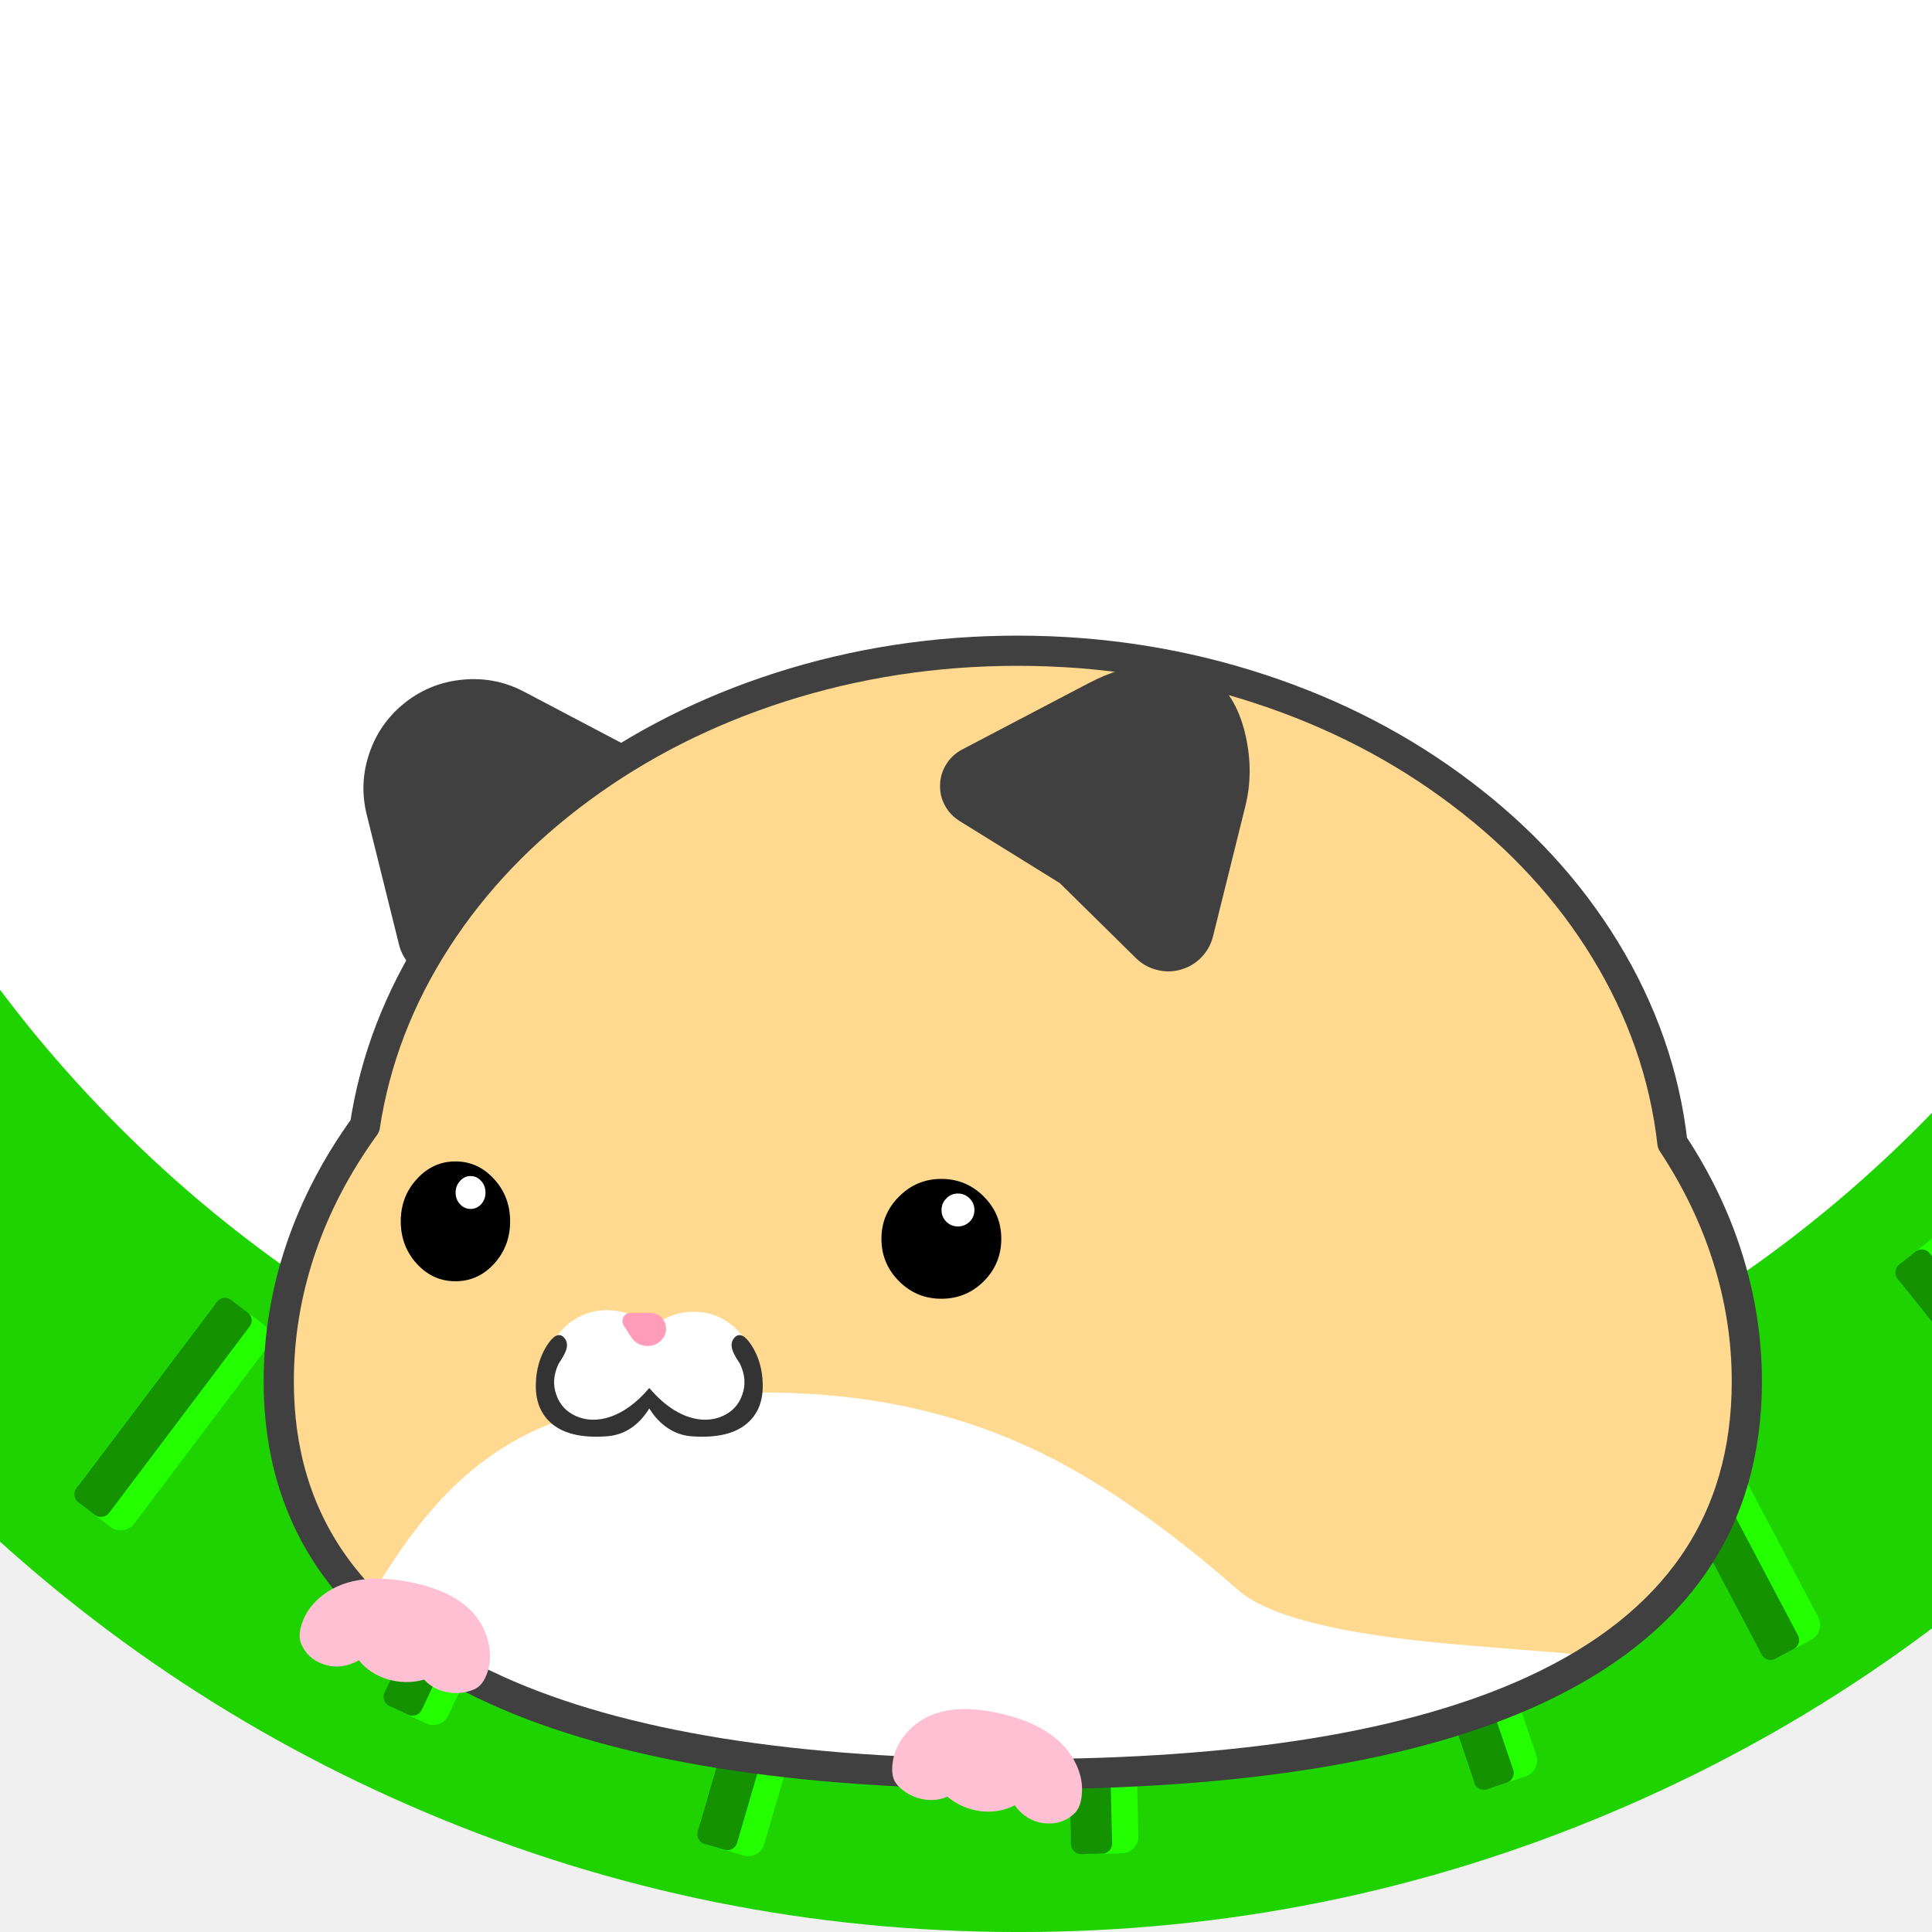
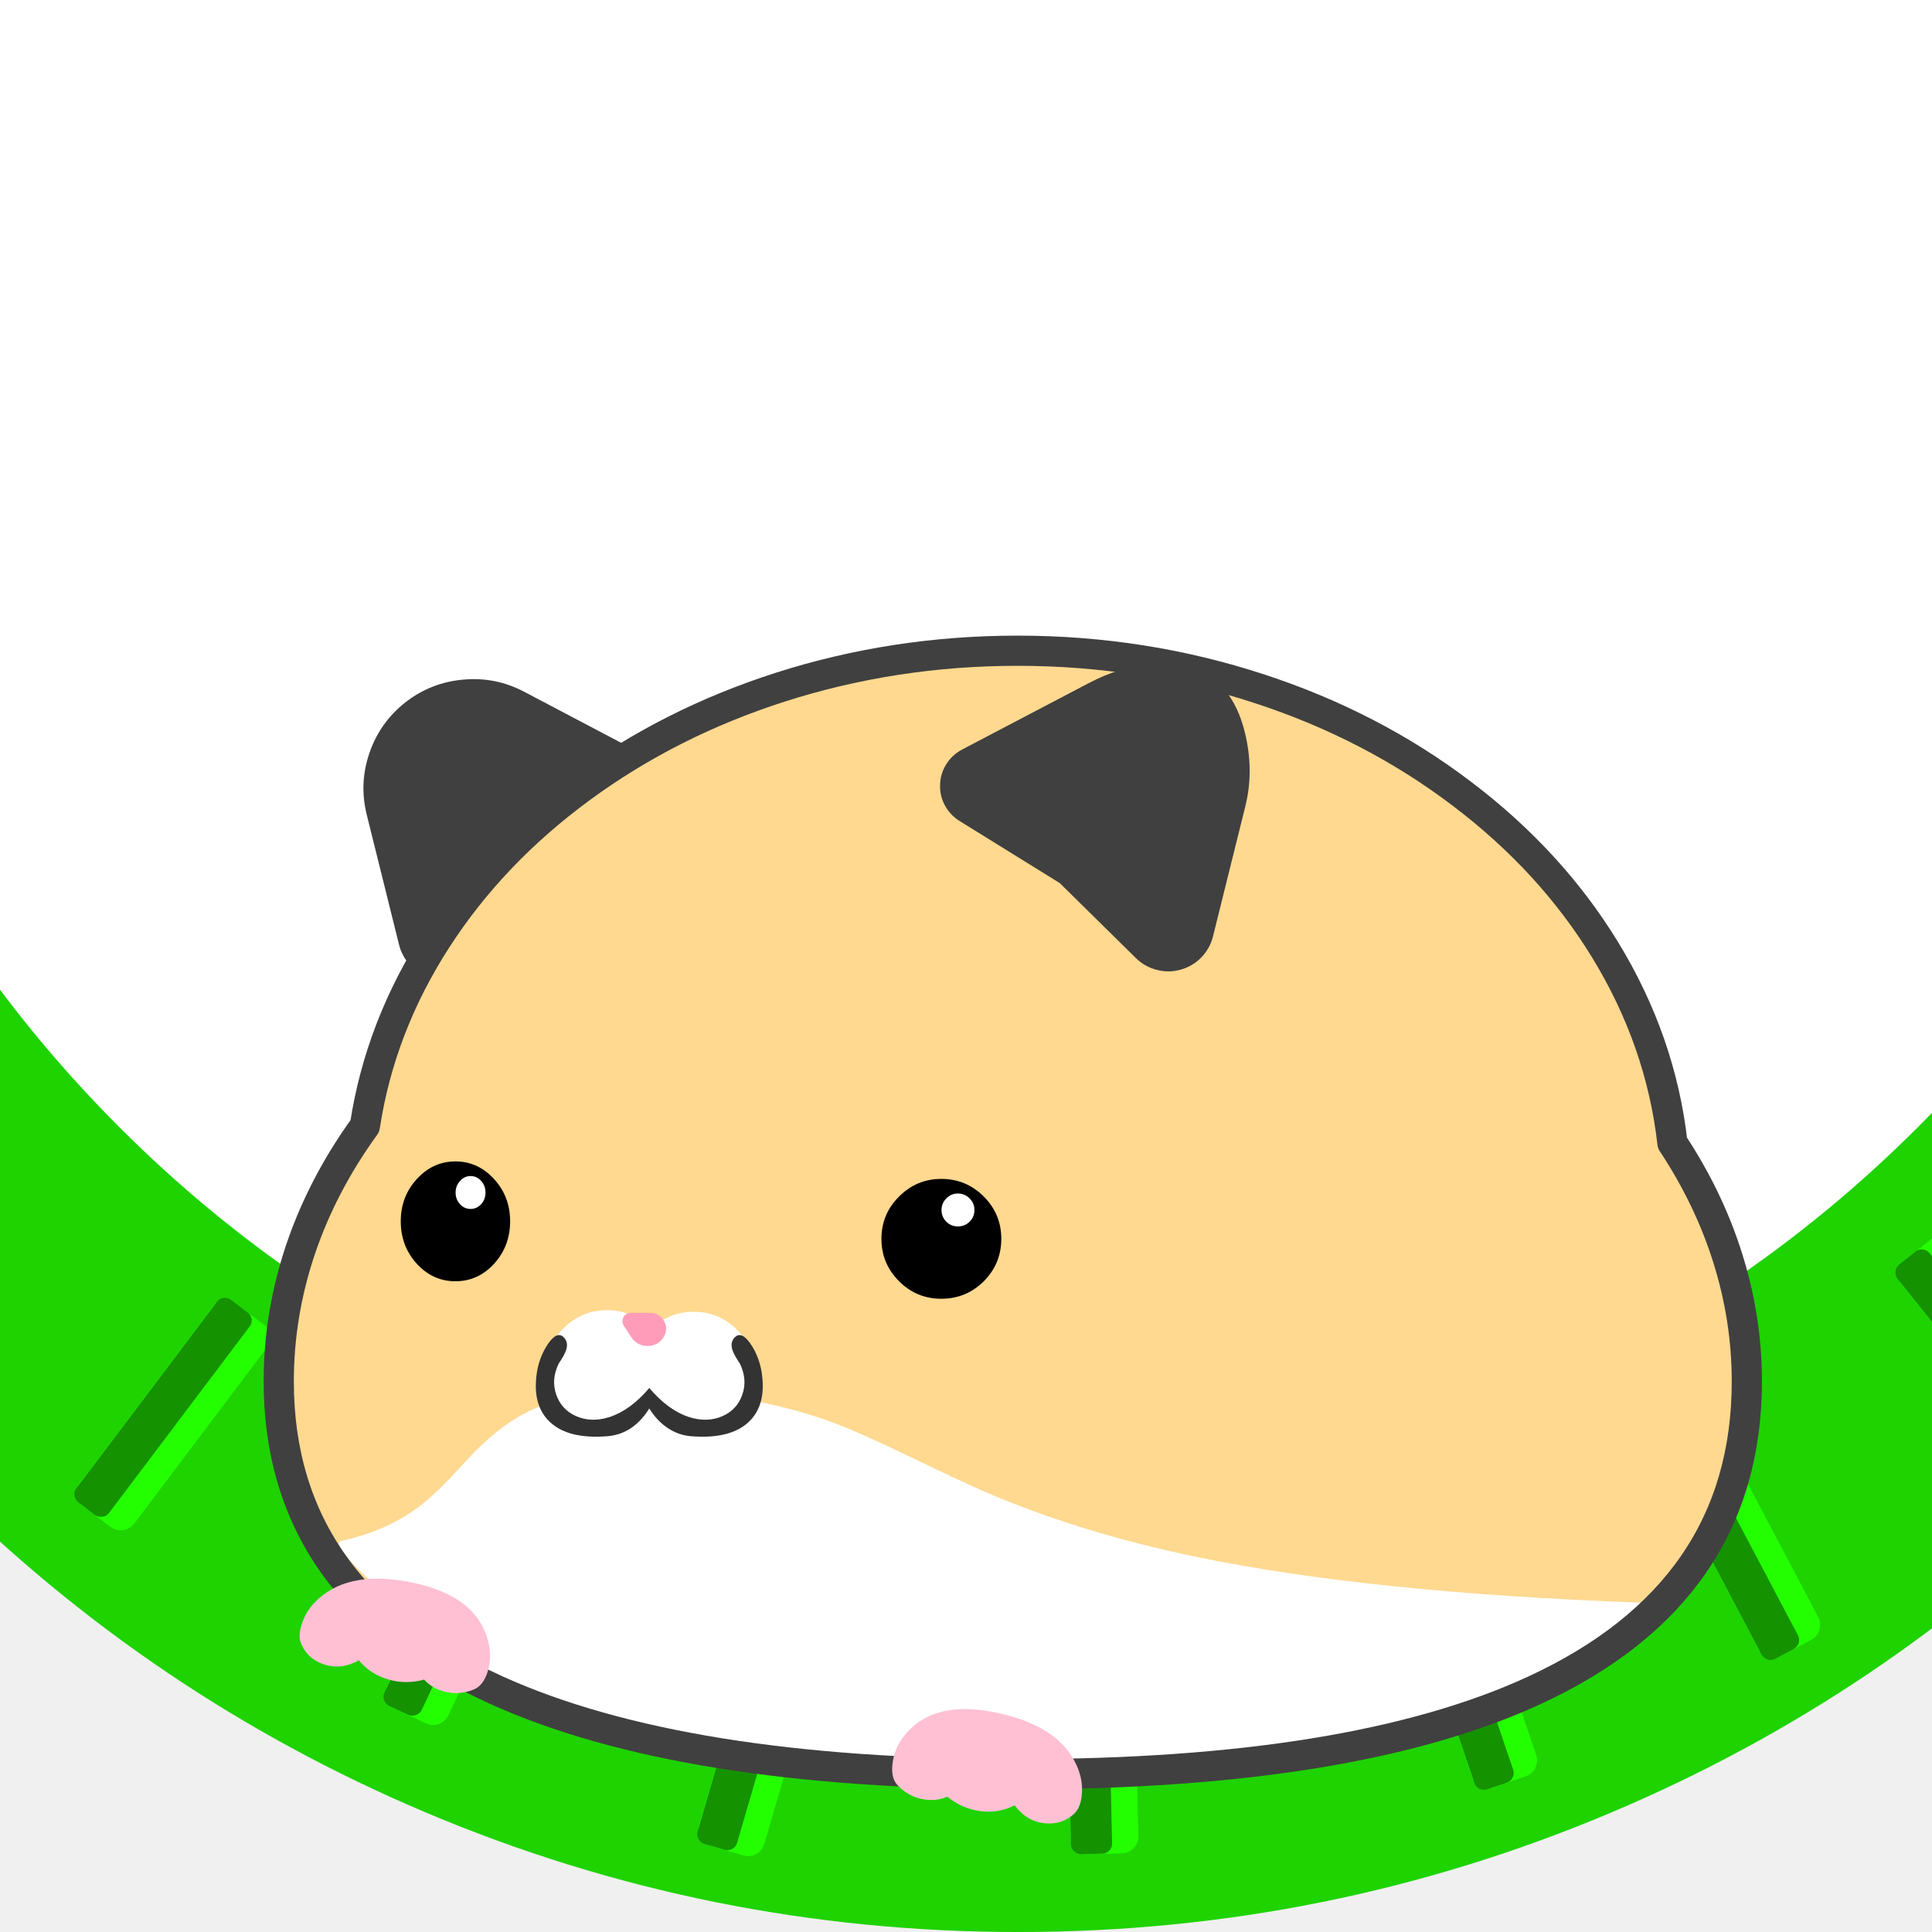
<svg xmlns="http://www.w3.org/2000/svg" xmlns:xlink="http://www.w3.org/1999/xlink" version="1.1" preserveAspectRatio="none" x="0px" y="0px" width="320px" height="320px" viewBox="0 0 320 320">
  <defs>
    <g id="Layer11_0_FILL">
      <path fill="#1ED300" stroke="none" d=" M 760.5 -0.1 Q 724.1 -86.1 657.75 -152.45 591.4 -218.8 505.35 -255.2 416.3 -292.85 318.8 -292.85 221.25 -292.85 132.2 -255.2 46.2 -218.8 -20.15 -152.45 -86.5 -86.1 -122.9 -0.1 -160.55 88.95 -160.55 186.5 -160.55 284 -122.9 373.1 -86.5 459.1 -20.15 525.45 46.2 591.8 132.2 628.2 221.25 665.85 318.8 665.85 416.3 665.85 505.35 628.2 591.4 591.8 657.75 525.45 724.1 459.1 760.5 373.1 798.15 284 798.15 186.5 798.15 88.95 760.5 -0.1 Z" />
    </g>
    <g id="Layer10_0_MEMBER_0_FILL">
      <path fill="#FFFFFF" stroke="none" d=" M 318.75 -270.15 Q 237.35 -270.15 163.05 -238.7 91.3 -208.35 35.95 -153 -19.4 -97.6 -49.75 -25.85 -81.2 48.45 -81.2 129.85 -81.2 211.25 -49.75 285.55 -19.4 357.3 35.95 412.7 91.3 468.05 163.05 498.4 237.35 529.85 318.75 529.85 400.15 529.85 474.45 498.4 546.25 468.05 601.65 412.7 657 357.3 687.35 285.55 718.8 211.25 718.8 129.85 718.8 48.45 687.35 -25.85 657 -97.65 601.65 -153 546.25 -208.35 474.45 -238.7 400.15 -270.15 318.75 -270.15 Z" />
    </g>
    <g id="Layer9_0_MEMBER_0_MEMBER_0_FILL">
      <path fill="#24FF00" stroke="none" d=" M 45.65 447.95 Q 43.45 448.3 42.15 450.05 L 0.5 505.25 Q -0.8 507 -0.45 509.2 -0.15 511.4 1.55 512.7 L 10.05 519.15 Q 11.8 520.45 14 520.15 16.2 519.85 17.55 518.1 L 59.15 462.9 Q 60.5 461.15 60.2 458.95 59.9 456.75 58.15 455.4 L 49.6 449 Q 47.85 447.65 45.65 447.95 Z" />
    </g>
    <g id="Layer9_0_MEMBER_1_MEMBER_0_FILL">
      <path fill="#159200" stroke="none" d=" M 45.6 447.1 Q 44.3 447.3 43.5 448.4 L -0.65 506.95 Q -1.45 508 -1.25 509.35 -1.05 510.65 0 511.45 L 5.1 515.35 Q 6.2 516.15 7.5 515.95 8.85 515.8 9.65 514.7 L 53.8 456.15 Q 54.65 455.1 54.45 453.75 54.25 452.45 53.15 451.65 L 48 447.75 Q 46.95 446.95 45.6 447.1 Z" />
    </g>
    <g id="Layer8_0_MEMBER_0_MEMBER_0_FILL">
      <path fill="#24FF00" stroke="none" d=" M 125.8 503.85 Q 123.8 502.9 121.7 503.65 119.65 504.4 118.7 506.4 L 89.3 569 Q 88.35 571 89.1 573.1 89.85 575.15 91.85 576.1 L 101.5 580.65 Q 103.5 581.6 105.6 580.85 107.65 580.05 108.6 578.05 L 138 515.5 Q 138.95 513.5 138.2 511.4 137.45 509.35 135.45 508.4 L 125.8 503.85 Z" />
    </g>
    <g id="Layer8_0_MEMBER_1_MEMBER_0_FILL">
      <path fill="#159200" stroke="none" d=" M 123.95 502.95 Q 122.75 502.4 121.5 502.85 120.2 503.3 119.65 504.5 L 88.5 570.9 Q 87.9 572.1 88.35 573.35 88.8 574.65 90.05 575.2 L 95.9 577.95 Q 97.1 578.5 98.35 578.05 99.6 577.6 100.2 576.4 L 131.35 510 Q 131.9 508.8 131.45 507.55 131 506.25 129.8 505.7 L 123.95 502.95 Z" />
    </g>
    <g id="Layer7_0_MEMBER_0_MEMBER_0_FILL">
      <path fill="#24FF00" stroke="none" d=" M 209.4 548.65 Q 207.5 549.7 206.85 551.8 L 187.5 618.2 Q 186.85 620.3 187.95 622.25 189 624.15 191.1 624.8 L 201.35 627.8 Q 203.45 628.4 205.4 627.35 207.35 626.3 207.95 624.15 L 227.35 557.8 Q 227.95 555.65 226.9 553.75 225.85 551.8 223.7 551.15 L 213.45 548.2 Q 211.35 547.55 209.4 548.65 Z" />
    </g>
    <g id="Layer7_0_MEMBER_1_MEMBER_0_FILL">
      <path fill="#159200" stroke="none" d=" M 209.05 547.85 Q 207.85 548.5 207.5 549.8 L 187 620.2 Q 186.65 621.5 187.25 622.65 187.9 623.85 189.15 624.2 L 195.4 626 Q 196.65 626.4 197.85 625.75 199.05 625.1 199.4 623.8 L 219.95 553.4 Q 220.35 552.15 219.7 550.95 219.05 549.8 217.75 549.4 L 211.55 547.6 Q 210.25 547.2 209.05 547.85 Z" />
    </g>
    <g id="Layer6_0_MEMBER_0_MEMBER_0_FILL">
      <path fill="#24FF00" stroke="none" d=" M 302.3 563.25 Q 300.75 564.85 300.8 567.05 L 302.4 636.15 Q 302.45 638.35 304.05 639.9 305.65 641.4 307.85 641.35 L 318.5 641.1 Q 320.7 641.05 322.25 639.45 323.8 637.85 323.7 635.65 L 322.15 566.55 Q 322.1 564.35 320.5 562.8 318.85 561.3 316.7 561.35 L 306 561.55 Q 303.8 561.65 302.3 563.25 Z" />
    </g>
    <g id="Layer6_0_MEMBER_1_MEMBER_0_FILL">
      <path fill="#159200" stroke="none" d=" M 301.75 562.6 Q 300.8 563.55 300.85 564.9 L 302.5 638.2 Q 302.55 639.55 303.5 640.45 304.5 641.4 305.8 641.35 L 312.3 641.2 Q 313.6 641.2 314.55 640.25 315.5 639.25 315.45 637.9 L 313.75 564.6 Q 313.7 563.25 312.75 562.35 311.8 561.4 310.45 561.45 L 304 561.6 Q 302.65 561.6 301.75 562.6 Z" />
    </g>
    <g id="Layer5_0_MEMBER_0_MEMBER_0_FILL">
      <path fill="#24FF00" stroke="none" d=" M 402 560.3 Q 401.05 562.25 401.75 564.35 L 424 629.8 Q 424.7 631.9 426.7 632.9 428.65 633.85 430.75 633.15 L 440.85 629.7 Q 442.95 629 443.95 627 444.9 625.05 444.2 622.95 L 421.95 557.5 Q 421.25 555.4 419.25 554.4 417.25 553.45 415.2 554.15 L 405.1 557.6 Q 403 558.3 402 560.3 Z" />
    </g>
    <g id="Layer5_0_MEMBER_1_MEMBER_0_FILL">
      <path fill="#159200" stroke="none" d=" M 401.3 559.85 Q 400.7 561.05 401.15 562.3 L 424.75 631.75 Q 425.15 633.05 426.35 633.6 427.6 634.2 428.85 633.75 L 434.95 631.7 Q 436.25 631.25 436.8 630.05 437.4 628.85 436.95 627.6 L 413.35 558.15 Q 412.95 556.9 411.75 556.3 410.55 555.7 409.3 556.1 L 403.15 558.2 Q 401.85 558.65 401.3 559.85 Z" />
    </g>
    <g id="Layer4_0_MEMBER_0_MEMBER_0_FILL">
      <path fill="#24FF00" stroke="none" d=" M 497.65 528.8 Q 497 530.9 498 532.85 L 530.3 594 Q 531.3 595.95 533.45 596.6 535.55 597.25 537.5 596.25 L 546.9 591.25 Q 548.85 590.25 549.5 588.1 550.15 586 549.15 584.05 L 516.85 522.9 Q 515.85 520.95 513.7 520.3 511.6 519.65 509.65 520.7 L 500.25 525.65 Q 498.3 526.7 497.65 528.8 Z" />
    </g>
    <g id="Layer4_0_MEMBER_1_MEMBER_0_FILL">
      <path fill="#159200" stroke="none" d=" M 496.85 528.45 Q 496.45 529.75 497.05 530.95 L 531.3 595.8 Q 531.95 596.95 533.2 597.4 534.5 597.8 535.7 597.15 L 541.4 594.15 Q 542.55 593.5 543 592.25 543.4 590.95 542.75 589.75 L 508.5 524.9 Q 507.85 523.75 506.6 523.35 505.3 522.95 504.15 523.55 L 498.4 526.55 Q 497.25 527.2 496.85 528.45 Z" />
    </g>
    <g id="Layer3_0_MEMBER_0_MEMBER_0_FILL">
      <path fill="#24FF00" stroke="none" d=" M 576.45 471.5 Q 576.2 473.7 577.6 475.4 L 620.75 529.45 Q 622.15 531.15 624.35 531.4 626.5 531.65 628.25 530.3 L 636.55 523.65 Q 638.3 522.25 638.55 520.05 638.8 517.85 637.4 516.15 L 594.25 462.1 Q 592.9 460.4 590.7 460.15 588.5 459.9 586.75 461.3 L 578.45 467.95 Q 576.7 469.3 576.45 471.5 Z" />
    </g>
    <g id="Layer3_0_MEMBER_1_MEMBER_0_FILL">
      <path fill="#159200" stroke="none" d=" M 575.65 471.35 Q 575.5 472.65 576.3 473.7 L 622.1 531 Q 622.95 532.05 624.25 532.2 625.6 532.35 626.65 531.5 L 631.7 527.5 Q 632.75 526.7 632.9 525.35 633.05 524 632.2 522.95 L 586.4 465.65 Q 585.55 464.6 584.25 464.45 582.9 464.3 581.9 465.15 L 576.85 469.15 Q 575.8 470 575.65 471.35 Z" />
    </g>
    <g id="ham_0_Layer14_0_MEMBER_0_FILL">
      <path fill="#FFC0D4" stroke="none" d=" M 510.7 571.85 Q 515.65 575.25 521.85 575.2 528 575.2 533.25 571.8 533.9 572.65 534.65 573.3 538.55 576.85 544 576.45 549.4 576 553.15 571.9 555.25 569.6 555.6 565.15 556 560.15 553.7 555.5 547.5 543.05 526.55 541.5 505.8 540 496.35 553.05 492.8 557.9 492.25 563.2 491.75 568.15 494.05 570.25 497.45 573.35 502.1 573.75 506.65 574.15 510.7 571.85 Z" />
    </g>
    <g id="ham_0_Layer13_0_MEMBER_0_FILL">
      <path fill="#FFC0D4" stroke="none" d=" M 301.4 537.65 Q 300.05 541.55 301.1 544.1 303 548.65 307.8 550.45 312.55 552.25 317.45 550.25 318.55 549.75 319.25 549.3 322.8 553.65 328.35 555.3 333.95 557 339.75 555.45 342.65 558.5 346.9 559.35 351.3 560.25 355.5 558.5 358.35 557.3 359.75 552.9 361.25 548.2 359.85 543.05 356.15 529.3 336.65 525.05 316.95 520.75 306.7 529.85 302.9 533.2 301.4 537.65 Z" />
    </g>
    <g id="ham_0_Layer12_0_MEMBER_0_FILL">
      <path fill="#404040" stroke="none" d=" M 144.05 271.9 Q 133.9 272.8 125.9 279.05 117.9 285.35 114.6 294.95 111.3 304.55 113.75 314.4 L 123.9 355.25 Q 124.85 359.05 127.55 361.85 130.25 364.65 134.05 365.7 137.8 366.8 141.6 365.8 145.35 364.85 148.15 362.1 L 172.15 338.5 203.65 318.95 Q 206.6 317.15 208.25 314.05 209.9 311 209.8 307.5 209.65 304.05 207.8 301.1 205.95 298.15 202.85 296.55 L 163.15 275.65 Q 154.15 270.95 144.05 271.9 Z" />
    </g>
    <g id="ham_0_Layer11_0_MEMBER_0_FILL">
      <path fill="#FFD990" stroke="none" d=" M 458.1 307.7 Q 429.95 286.35 394.65 274.8 358.1 262.8 318.45 262.8 279.6 262.8 243.7 274.3 209 285.45 181.1 305.95 153.25 326.4 135.8 353.4 117.9 381.1 113.15 412.3 99.95 430.55 93.1 450.55 86.05 471.2 86.05 492.65 86.05 558.8 154.6 589.8 213 616.2 318.7 616.2 423.85 616.2 481.05 589.8 547.85 558.95 547.85 492.65 547.85 472.8 541.75 453.55 535.85 434.9 524.45 417.65 520.8 385.55 503.25 356.85 486.15 328.9 458.1 307.7 Z" />
    </g>
    <g id="ham_0_Layer10_0_MEMBER_0_FILL">
-       <path fill="#FFFFFF" stroke="none" d=" M 239.25 496.15 Q 190.2 496.15 163.95 509.35 149.95 516.45 138.3 528.55 127.1 540.2 116.2 558.5 113.55 563 130.95 575.75 142.65 584.35 144 585.45 150.4 590.55 151.25 593.3 163.55 595.75 190.9 604.3 213.3 611.3 235.8 614.1 256.4 616.7 284.15 617.8 320.35 619.2 354.75 617.2 449.85 611.65 503.1 582.05 503.85 579.55 489.55 578.05 468.6 576.45 455.6 575.3 402.05 570.65 387.95 558.35 352.6 527.35 322.25 513.4 284.8 496.15 239.25 496.15 Z" />
+       <path fill="#FFFFFF" stroke="none" d=" M 203.5 495.55 Q 181.3 495.05 167.25 500.9 157.15 505.15 147.65 514.85 145.05 517.55 140 523.05 135.35 527.9 131.55 531 120.85 539.55 105.8 542.8 100.8 543.85 126.85 565.9 142.95 579.55 146.4 582.65 155.9 591.15 156.75 593.9 169.05 596.35 196.4 604.9 218.8 611.9 241.3 614.7 262.3 617.35 294.25 617.85 335.75 618.55 373.9 614.75 481.25 604.05 524 562.55 438.4 560 382 549.3 340.55 541.4 307.8 527.2 300.45 524 283.7 515.9 270 509.3 261.6 506.05 236.35 496.4 203.5 495.55 Z" />
    </g>
    <g id="ham_0_Layer9_0_MEMBER_0_MEMBER_0_FILL">
      <path fill="#000000" stroke="none" d=" M 307.85 434.5 Q 302.3 428.95 294.5 428.95 286.7 428.95 281.2 434.5 275.65 440 275.65 447.8 275.65 455.6 281.2 461.15 286.7 466.65 294.5 466.65 302.3 466.65 307.85 461.15 313.35 455.6 313.35 447.8 313.35 440 307.85 434.5 Z" />
    </g>
    <g id="ham_0_Layer9_0_MEMBER_1_MEMBER_0_FILL">
      <path fill="#FFFFFF" stroke="none" d=" M 299.7 433.55 Q 297.55 433.55 296.05 435.1 294.55 436.6 294.55 438.75 294.55 440.9 296.05 442.4 297.55 443.9 299.7 443.9 301.85 443.9 303.4 442.4 304.9 440.9 304.9 438.75 304.9 436.6 303.4 435.1 301.85 433.55 299.7 433.55 Z" />
    </g>
    <g id="ham_0_Layer8_0_MEMBER_0_MEMBER_0_FILL">
      <path fill="#000000" stroke="none" d=" M 141.65 423.45 Q 134.55 423.45 129.5 429 124.45 434.5 124.45 442.3 124.45 450.1 129.5 455.65 134.55 461.15 141.65 461.15 148.75 461.15 153.8 455.65 158.85 450.1 158.85 442.3 158.85 434.5 153.8 429 148.75 423.45 141.65 423.45 Z" />
    </g>
    <g id="ham_0_Layer8_0_MEMBER_1_MEMBER_0_FILL">
      <path fill="#FFFFFF" stroke="none" d=" M 146.4 428.05 Q 144.45 428.05 143.1 429.6 141.7 431.1 141.7 433.25 141.7 435.4 143.1 436.9 144.45 438.4 146.4 438.4 148.35 438.4 149.75 436.9 151.1 435.4 151.1 433.25 151.1 431.1 149.75 429.6 148.35 428.05 146.4 428.05 Z" />
    </g>
    <g id="ham_0_Layer6_0_MEMBER_0_MEMBER_0_FILL">
      <path fill="#FFFFFF" stroke="none" d=" M 235.85 490 Q 235.85 482 230.2 476.4 224.6 470.75 216.6 470.75 208.6 470.75 203 476.4 197.35 482 197.35 490 197.35 498 203 503.65 208.6 509.3 216.6 509.3 224.6 509.3 230.2 503.65 235.85 498 235.85 490 Z" />
    </g>
    <g id="ham_0_Layer6_0_MEMBER_1_MEMBER_0_FILL">
      <path fill="#FFFFFF" stroke="none" d=" M 189.35 470.25 Q 181.35 470.25 175.7 475.9 170.05 481.5 170.05 489.5 170.05 497.5 175.7 503.1 181.35 508.75 189.35 508.75 197.3 508.75 202.95 503.1 208.6 497.5 208.6 489.5 208.6 481.5 202.95 475.9 197.3 470.25 189.35 470.25 Z" />
    </g>
    <g id="ham_0_Layer5_0_MEMBER_0_FILL">
      <path fill="#FF9CBA" stroke="none" d=" M 196.8 471.1 Q 195.2 471.1 194.5 472.45 193.8 473.8 194.6 475.1 L 197 478.8 Q 197.8 480.05 199.15 480.8 200.5 481.5 202.05 481.5 205.3 481.5 207.1 478.8 L 207.1 478.75 Q 207.85 477.65 207.9 476.25 207.95 474.9 207.3 473.7 205.85 471.1 202.9 471.1 L 196.8 471.1 Z" />
    </g>
    <g id="ham_0_Layer4_0_MEMBER_0_FILL">
      <path fill="#333333" stroke="none" d=" M 174.15 487 Q 175.6 484.9 176.25 483.35 177.45 480.5 175.7 478.75 173.45 476.55 170.3 481.55 167.15 486.65 166.95 493.2 166.65 500.95 171.35 505.4 177.1 510.85 189.4 509.9 197.55 509.25 202.6 501.2 L 202.65 501.2 Q 205.1 505.15 208.55 507.4 211.9 509.6 215.85 509.9 228.15 510.85 233.9 505.4 238.6 500.95 238.3 493.2 238.1 486.65 234.95 481.55 231.8 476.55 229.55 478.75 227.8 480.5 229 483.35 229.65 484.9 231.1 487 233.6 492.15 231.85 496.9 230.25 501.5 225.7 503.55 220.85 505.7 215.1 503.85 208.55 501.7 202.65 494.75 L 202.6 494.8 202.6 494.75 Q 196.7 501.7 190.15 503.85 184.4 505.7 179.55 503.55 175 501.5 173.4 496.9 171.65 492.15 174.15 487 Z" />
    </g>
    <g id="ham_0_Layer3_0_MEMBER_0_FILL">
      <path fill="#404040" stroke="none" d=" M 360.9 266.85 Q 350.85 267.75 340.75 273.05 L 301 293.9 Q 297.9 295.55 296.05 298.5 294.2 301.45 294.1 304.9 293.95 308.4 295.6 311.45 297.25 314.5 300.2 316.35 L 331.75 335.9 355.7 359.5 Q 358.5 362.25 362.3 363.2 366.1 364.2 369.85 363.1 373.6 362.05 376.3 359.25 379 356.45 379.95 352.65 L 390.1 311.8 Q 392.75 301.2 390.3 289.95 387.65 277.6 380.1 271.65 372.7 265.85 360.9 266.85 Z" />
    </g>
    <g id="ham_0_Layer2_0_MEMBER_0_FILL">
      <path fill="#FFC0D4" stroke="none" d=" M 241.15 574.9 Q 240.6 579.45 242.75 581.7 245.9 585.05 250.25 586 254.5 586.95 258.4 585.3 263.05 589.1 268.85 589.85 274.65 590.55 279.6 588 280.4 589.1 280.9 589.6 284.55 593.45 289.65 593.7 294.75 594 298.35 590.6 300.35 588.7 300.7 584.6 301.15 579.95 299 575.3 293.3 562.85 273.55 558.8 254.05 554.8 245.05 565.85 241.7 570 241.15 574.9 Z" />
    </g>
    <g id="ham_0_Layer1_0_MEMBER_0_FILL">
      <path fill="#FFC0D4" stroke="none" d=" M 111.25 580.35 Q 114.8 584.7 120.35 586.35 126 588.05 131.8 586.45 134.65 589.55 138.95 590.4 143.3 591.3 147.55 589.5 150.4 588.3 151.8 583.9 153.25 579.25 151.85 574.05 148.15 560.3 128.65 556.05 108.95 551.8 98.7 560.9 94.9 564.25 93.4 568.7 92.05 572.6 93.1 575.15 95 579.7 99.8 581.5 104.6 583.3 109.45 581.25 110.45 580.9 111.25 580.35 Z" />
    </g>
    <path id="ham_0_Layer7_0_MEMBER_0_1_STROKES" stroke="#404040" stroke-width="5" stroke-linejoin="round" stroke-linecap="round" fill="none" d=" M 14.279 78.697 Q 16.78 62.268 26.206 47.683 35.394 33.466 50.058 22.698 64.749 11.904 83.02 6.033 101.923 -0.023 122.38 -0.023 143.258 -0.023 162.503 6.296 181.09 12.378 195.913 23.62 210.682 34.782 219.686 49.499 228.927 64.611 230.849 81.514 236.852 90.597 239.959 100.417 243.171 110.553 243.171 121.005 243.171 155.915 207.997 172.159 177.878 186.06 122.512 186.06 66.855 186.06 36.105 172.159 0.01 155.836 0.01 121.005 0.01 109.71 3.722 98.837 7.329 88.306 14.279 78.697 Z" />
  </defs>
  <g transform="matrix( 0.5265503, 0, 0, 0.5265503, 0.85,-30.6) ">
    <use xlink:href="#Layer11_0_FILL" />
  </g>
  <g transform="matrix( 0.5265503, 0, 0, 0.5265503, 0.85,-30.6) ">
    <use xlink:href="#Layer10_0_MEMBER_0_FILL" />
  </g>
  <g transform="matrix( 0.5265503, 0, 0, 0.5265503, 13,-20.45) ">
    <use xlink:href="#Layer9_0_MEMBER_0_MEMBER_0_FILL" />
  </g>
  <g transform="matrix( 0.5265503, 0, 0, 0.5265503, 13,-20.45) ">
    <use xlink:href="#Layer9_0_MEMBER_1_MEMBER_0_FILL" />
  </g>
  <g transform="matrix( 0.5265503, 0, 0, 0.5265503, 17.1,-20.3) ">
    <use xlink:href="#Layer8_0_MEMBER_0_MEMBER_0_FILL" />
  </g>
  <g transform="matrix( 0.5265503, 0, 0, 0.5265503, 17.1,-20.3) ">
    <use xlink:href="#Layer8_0_MEMBER_1_MEMBER_0_FILL" />
  </g>
  <g transform="matrix( 0.5265503, 0, 0, 0.5265503, 17.1,-23.25) ">
    <use xlink:href="#Layer7_0_MEMBER_0_MEMBER_0_FILL" />
  </g>
  <g transform="matrix( 0.5265503, 0, 0, 0.5265503, 17.1,-23.25) ">
    <use xlink:href="#Layer7_0_MEMBER_1_MEMBER_0_FILL" />
  </g>
  <g transform="matrix( 0.5265503, 0, 0, 0.5265503, 18.1,-30.6) ">
    <use xlink:href="#Layer6_0_MEMBER_0_MEMBER_0_FILL" />
  </g>
  <g transform="matrix( 0.5265503, 0, 0, 0.5265503, 18.1,-30.6) ">
    <use xlink:href="#Layer6_0_MEMBER_1_MEMBER_0_FILL" />
  </g>
  <g transform="matrix( 0.5265503, 0, 0, 0.5265503, 20.55,-37.35) ">
    <use xlink:href="#Layer5_0_MEMBER_0_MEMBER_0_FILL" />
  </g>
  <g transform="matrix( 0.5265503, 0, 0, 0.5265503, 20.55,-37.35) ">
    <use xlink:href="#Layer5_0_MEMBER_1_MEMBER_0_FILL" />
  </g>
  <g transform="matrix( 0.5265503, 0, 0, 0.5265503, 12,-39.7) ">
    <use xlink:href="#Layer4_0_MEMBER_0_MEMBER_0_FILL" />
  </g>
  <g transform="matrix( 0.5265503, 0, 0, 0.5265503, 12,-39.7) ">
    <use xlink:href="#Layer4_0_MEMBER_1_MEMBER_0_FILL" />
  </g>
  <g transform="matrix( 0.5265503, 0, 0, 0.5265503, 10.85,-37.6) ">
    <use xlink:href="#Layer3_0_MEMBER_0_MEMBER_0_FILL" />
  </g>
  <g transform="matrix( 0.5265503, 0, 0, 0.5265503, 10.85,-37.6) ">
    <use xlink:href="#Layer3_0_MEMBER_1_MEMBER_0_FILL" />
  </g>
  <g transform="matrix( 1, 0, 0, 1, 46.15,107.8) ">
    <g transform="matrix( 0.5265503, 0, 0, 0.5265503, -67.6,-138.4) ">
      <use xlink:href="#ham_0_Layer14_0_MEMBER_0_FILL" />
    </g>
    <g transform="matrix( 0.5265503, 0, 0, 0.5265503, -45.3,-138.4) ">
      <use xlink:href="#ham_0_Layer13_0_MEMBER_0_FILL" />
    </g>
    <g transform="matrix( 0.5265503, 0, 0, 0.5265503, -45.3,-138.4) ">
      <use xlink:href="#ham_0_Layer12_0_MEMBER_0_FILL" />
    </g>
    <g transform="matrix( 0.5265503, 0, 0, 0.5265503, -45.3,-138.4) ">
      <use xlink:href="#ham_0_Layer11_0_MEMBER_0_FILL" />
    </g>
    <g transform="matrix( 0.5265503, 0, 0, 0.5265503, -45.3,-138.4) ">
      <use xlink:href="#ham_0_Layer10_0_MEMBER_0_FILL" />
    </g>
    <g transform="matrix( 0.5265503, 0, 0, 0.5265503, -45.3,-138.4) ">
      <use xlink:href="#ham_0_Layer9_0_MEMBER_0_MEMBER_0_FILL" />
    </g>
    <g transform="matrix( 0.5265503, 0, 0, 0.5265503, -45.3,-138.4) ">
      <use xlink:href="#ham_0_Layer9_0_MEMBER_1_MEMBER_0_FILL" />
    </g>
    <g transform="matrix( 0.5265503, 0, 0, 0.5265503, -45.3,-138.4) ">
      <use xlink:href="#ham_0_Layer8_0_MEMBER_0_MEMBER_0_FILL" />
    </g>
    <g transform="matrix( 0.5265503, 0, 0, 0.5265503, -45.3,-138.4) ">
      <use xlink:href="#ham_0_Layer8_0_MEMBER_1_MEMBER_0_FILL" />
    </g>
    <g transform="matrix( 0.5265503, 0, 0, 0.5265503, -45.3,-138.4) ">
      <use xlink:href="#ham_0_Layer7_0_MEMBER_0_1_STROKES" transform="matrix( 1.899155, 0, 0, 1.899155, 86.05,262.85) " />
    </g>
    <g transform="matrix( 0.5265503, 0, 0, 0.5265503, -45.3,-138.4) ">
      <use xlink:href="#ham_0_Layer6_0_MEMBER_0_MEMBER_0_FILL" />
    </g>
    <g transform="matrix( 0.5265503, 0, 0, 0.5265503, -45.3,-138.4) ">
      <use xlink:href="#ham_0_Layer6_0_MEMBER_1_MEMBER_0_FILL" />
    </g>
    <g transform="matrix( 0.5265503, 0, 0, 0.5265503, -45.3,-138.4) ">
      <use xlink:href="#ham_0_Layer5_0_MEMBER_0_FILL" />
    </g>
    <g transform="matrix( 0.5265503, 0, 0, 0.5265503, -45.3,-138.4) ">
      <use xlink:href="#ham_0_Layer4_0_MEMBER_0_FILL" />
    </g>
    <g transform="matrix( 0.5265503, 0, 0, 0.5265503, -45.3,-138.4) ">
      <use xlink:href="#ham_0_Layer3_0_MEMBER_0_FILL" />
    </g>
    <g transform="matrix( 0.5265503, 0, 0, 0.5265503, -25.3,-118.4) ">
      <use xlink:href="#ham_0_Layer2_0_MEMBER_0_FILL" />
    </g>
    <g transform="matrix( 0.5265503, 0, 0, 0.5265503, -45.3,-138.4) ">
      <use xlink:href="#ham_0_Layer1_0_MEMBER_0_FILL" />
    </g>
  </g>
</svg>
